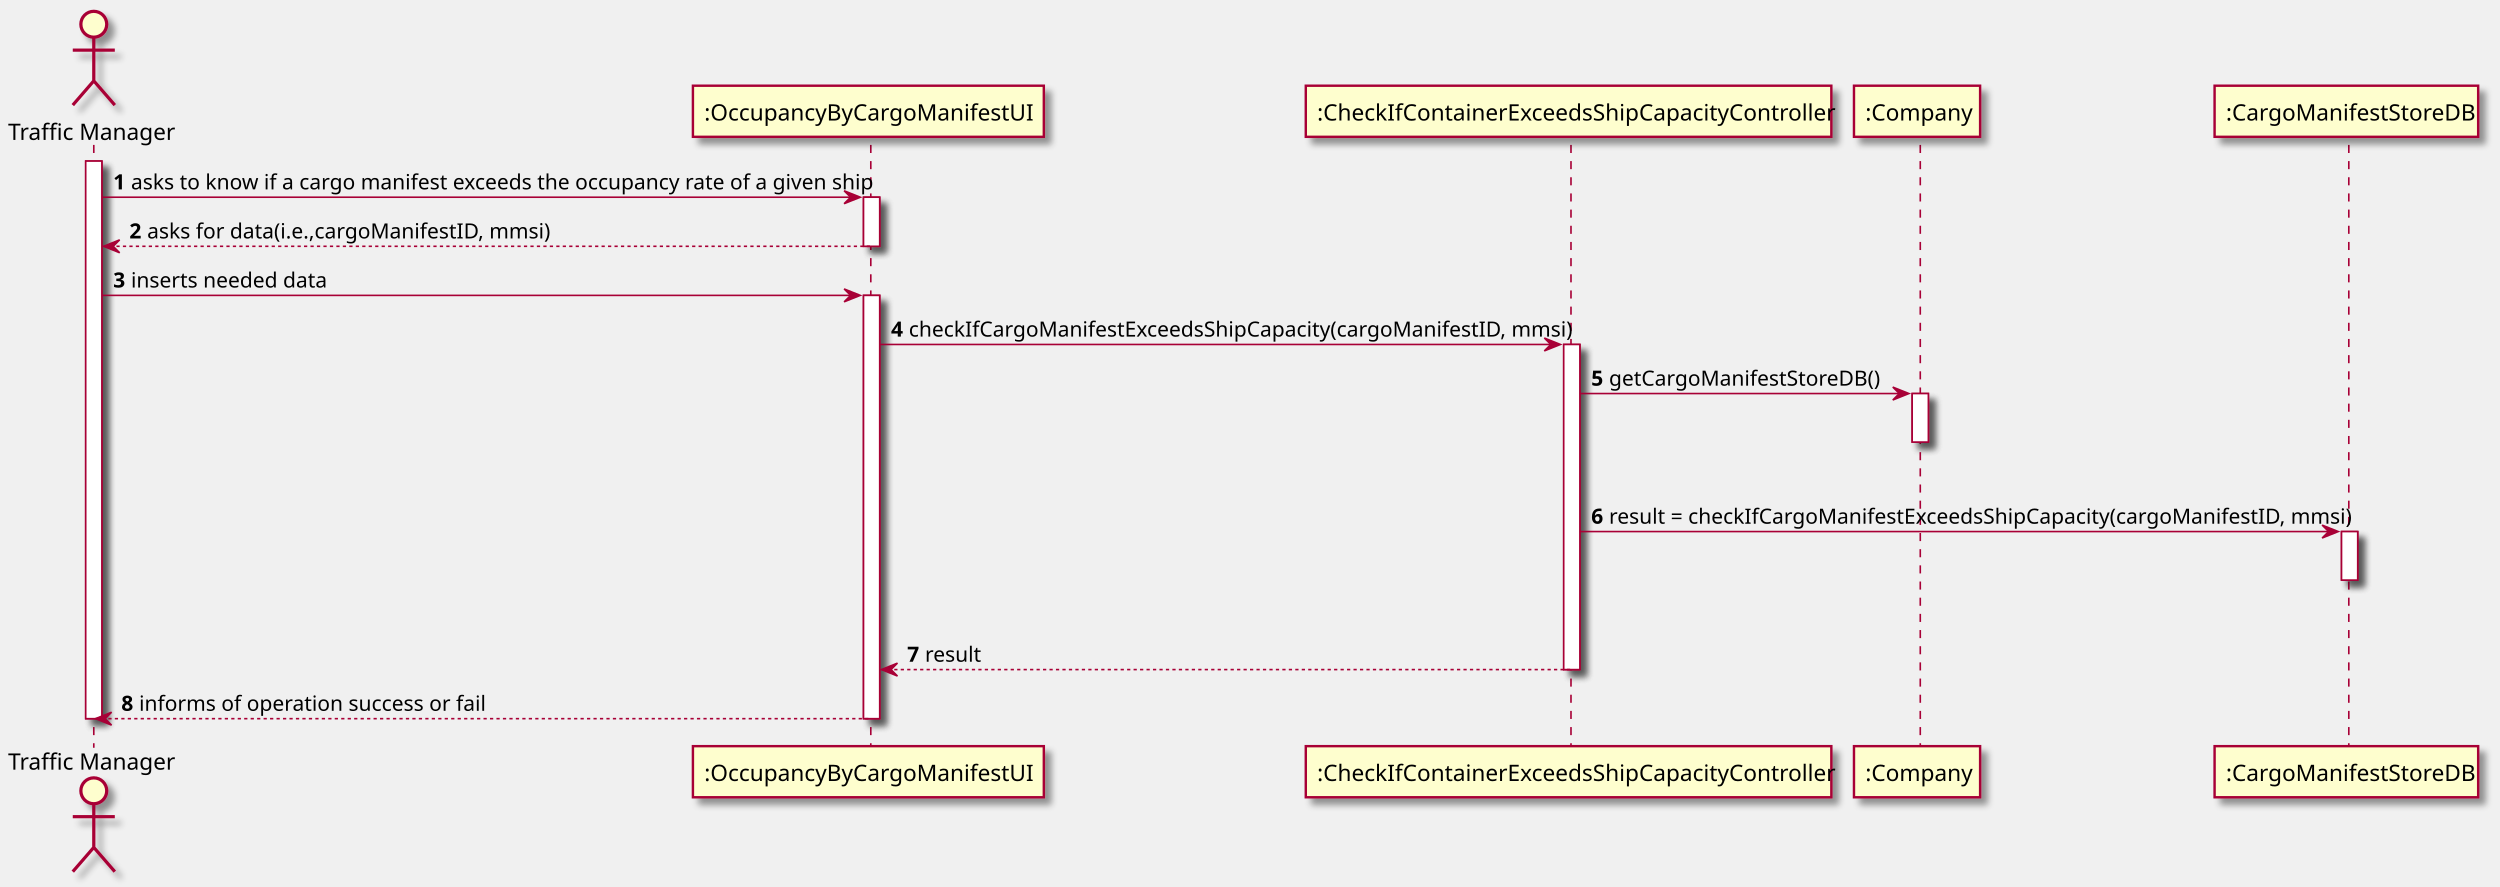
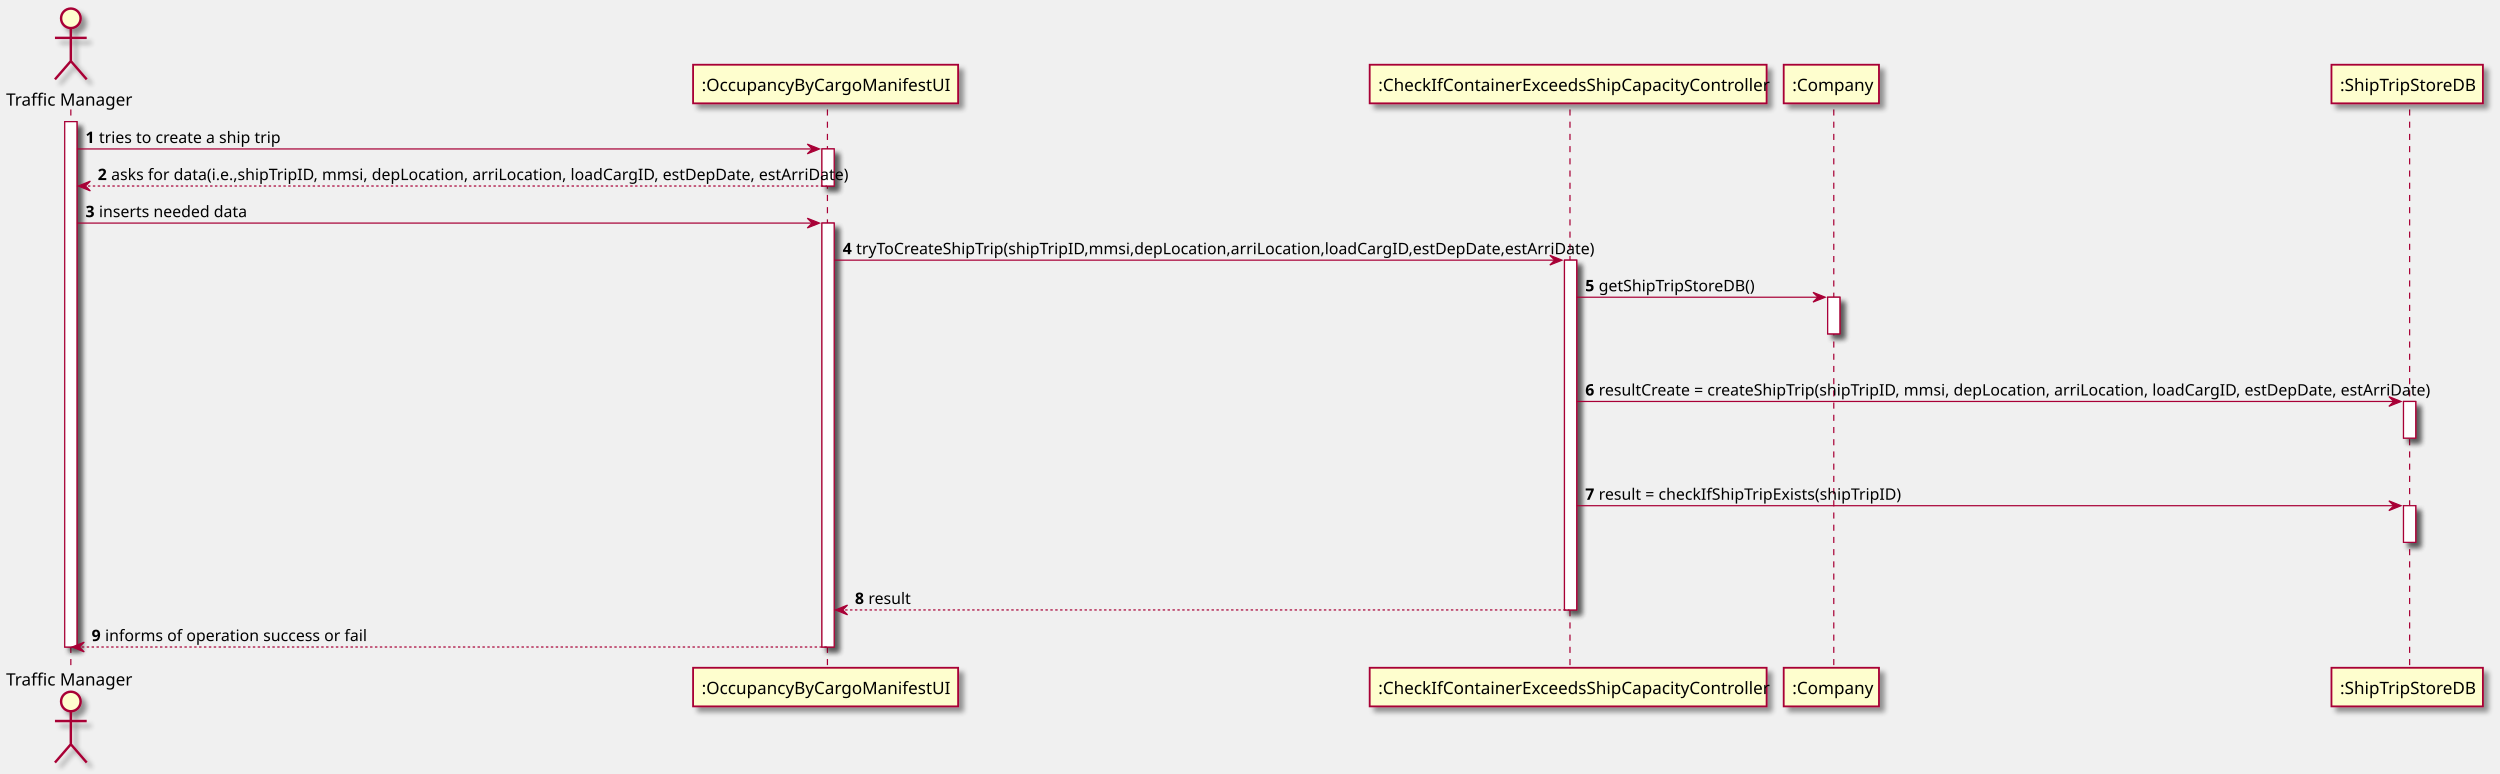
- <svg xmlns="http://www.w3.org/2000/svg" contentScriptType="application/ecmascript" contentStyleType="text/css" height="548px" preserveAspectRatio="none" style="width:1546px;height:548px;background:#FFFFFF;" version="1.1" viewBox="0 0 1546 548" width="1546px" zoomAndPan="magnify">
+ <svg xmlns="http://www.w3.org/2000/svg" contentScriptType="application/ecmascript" contentStyleType="text/css" height="633px" preserveAspectRatio="none" style="width:2047px;height:633px;background:#FFFFFF;" version="1.1" viewBox="0 0 2047 633" width="2047px" zoomAndPan="magnify">
  <defs>
-     <filter height="300%" id="f1j3sijxdrh5i0" width="300%" x="-1" y="-1">
+     <filter height="300%" id="f1albckq0x78ry" width="300%" x="-1" y="-1">
      <feGaussianBlur result="blurOut" stdDeviation="2.0" />
      <feColorMatrix in="blurOut" result="blurOut2" type="matrix" values="0 0 0 0 0 0 0 0 0 0 0 0 0 0 0 0 0 0 .4 0" />
      <feOffset dx="4.0" dy="4.0" in="blurOut2" result="blurOut3" />
      <feBlend in="SourceGraphic" in2="blurOut3" mode="normal" />
    </filter>
  </defs>
  <g>
-     <rect fill="#FFFFFF" filter="url(#f1j3sijxdrh5i0)" height="344.812" style="stroke:#A80036;stroke-width:1.0;" width="10" x="53" y="99.609" />
-     <rect fill="#FFFFFF" filter="url(#f1j3sijxdrh5i0)" height="30.352" style="stroke:#A80036;stroke-width:1.0;" width="10" x="534" y="121.961" />
-     <rect fill="#FFFFFF" filter="url(#f1j3sijxdrh5i0)" height="261.758" style="stroke:#A80036;stroke-width:1.0;" width="10" x="534" y="182.664" />
-     <rect fill="#FFFFFF" filter="url(#f1j3sijxdrh5i0)" height="201.055" style="stroke:#A80036;stroke-width:1.0;" width="10" x="967" y="213.016" />
-     <rect fill="#FFFFFF" filter="url(#f1j3sijxdrh5i0)" height="30" style="stroke:#A80036;stroke-width:1.0;" width="10" x="1182.5" y="243.367" />
-     <rect fill="#FFFFFF" filter="url(#f1j3sijxdrh5i0)" height="30" style="stroke:#A80036;stroke-width:1.0;" width="10" x="1448" y="328.719" />
-     <line style="stroke:#A80036;stroke-width:1.0;stroke-dasharray:5.0,5.0;" x1="58" x2="58" y1="89.609" y2="462.422" />
-     <line style="stroke:#A80036;stroke-width:1.0;stroke-dasharray:5.0,5.0;" x1="538.5" x2="538.5" y1="89.609" y2="462.422" />
-     <line style="stroke:#A80036;stroke-width:1.0;stroke-dasharray:5.0,5.0;" x1="971.5" x2="971.5" y1="89.609" y2="462.422" />
-     <line style="stroke:#A80036;stroke-width:1.0;stroke-dasharray:5.0,5.0;" x1="1187.5" x2="1187.5" y1="89.609" y2="462.422" />
-     <line style="stroke:#A80036;stroke-width:1.0;stroke-dasharray:5.0,5.0;" x1="1452.5" x2="1452.5" y1="89.609" y2="462.422" />
+     <rect fill="#FFFFFF" filter="url(#f1albckq0x78ry)" height="430.164" style="stroke:#A80036;stroke-width:1.0;" width="10" x="53" y="99.609" />
+     <rect fill="#FFFFFF" filter="url(#f1albckq0x78ry)" height="30.352" style="stroke:#A80036;stroke-width:1.0;" width="10" x="673" y="121.961" />
+     <rect fill="#FFFFFF" filter="url(#f1albckq0x78ry)" height="347.109" style="stroke:#A80036;stroke-width:1.0;" width="10" x="673" y="182.664" />
+     <rect fill="#FFFFFF" filter="url(#f1albckq0x78ry)" height="286.406" style="stroke:#A80036;stroke-width:1.0;" width="10" x="1281" y="213.016" />
+     <rect fill="#FFFFFF" filter="url(#f1albckq0x78ry)" height="30" style="stroke:#A80036;stroke-width:1.0;" width="10" x="1496.5" y="243.367" />
+     <rect fill="#FFFFFF" filter="url(#f1albckq0x78ry)" height="30" style="stroke:#A80036;stroke-width:1.0;" width="10" x="1968" y="328.719" />
+     <rect fill="#FFFFFF" filter="url(#f1albckq0x78ry)" height="30" style="stroke:#A80036;stroke-width:1.0;" width="10" x="1968" y="414.07" />
+     <line style="stroke:#A80036;stroke-width:1.0;stroke-dasharray:5.0,5.0;" x1="58" x2="58" y1="89.609" y2="547.773" />
+     <line style="stroke:#A80036;stroke-width:1.0;stroke-dasharray:5.0,5.0;" x1="677.5" x2="677.5" y1="89.609" y2="547.773" />
+     <line style="stroke:#A80036;stroke-width:1.0;stroke-dasharray:5.0,5.0;" x1="1285.5" x2="1285.5" y1="89.609" y2="547.773" />
+     <line style="stroke:#A80036;stroke-width:1.0;stroke-dasharray:5.0,5.0;" x1="1501.5" x2="1501.5" y1="89.609" y2="547.773" />
+     <line style="stroke:#A80036;stroke-width:1.0;stroke-dasharray:5.0,5.0;" x1="1973" x2="1973" y1="89.609" y2="547.773" />
    <text fill="#000000" font-family="sans-serif" font-size="14" lengthAdjust="spacing" textLength="100" x="5" y="86.533">Traffic Manager</text>
-     <ellipse cx="58" cy="15" fill="#FEFECE" filter="url(#f1j3sijxdrh5i0)" rx="8" ry="8" style="stroke:#A80036;stroke-width:2.0;" />
-     <path d="M58,23 L58,50 M45,31 L71,31 M58,50 L45,65 M58,50 L71,65 " fill="none" filter="url(#f1j3sijxdrh5i0)" style="stroke:#A80036;stroke-width:2.0;" />
-     <text fill="#000000" font-family="sans-serif" font-size="14" lengthAdjust="spacing" textLength="100" x="5" y="475.955">Traffic Manager</text>
-     <ellipse cx="58" cy="489.031" fill="#FEFECE" filter="url(#f1j3sijxdrh5i0)" rx="8" ry="8" style="stroke:#A80036;stroke-width:2.0;" />
-     <path d="M58,497.031 L58,524.031 M45,505.031 L71,505.031 M58,524.031 L45,539.031 M58,524.031 L71,539.031 " fill="none" filter="url(#f1j3sijxdrh5i0)" style="stroke:#A80036;stroke-width:2.0;" />
-     <rect fill="#FEFECE" filter="url(#f1j3sijxdrh5i0)" height="31.609" style="stroke:#A80036;stroke-width:1.5;" width="217" x="428.5" y="53" />
-     <text fill="#000000" font-family="sans-serif" font-size="14" lengthAdjust="spacing" textLength="195" x="435.5" y="74.533">:OccupancyByCargoManifestUI</text>
-     <rect fill="#FEFECE" filter="url(#f1j3sijxdrh5i0)" height="31.609" style="stroke:#A80036;stroke-width:1.5;" width="217" x="428.5" y="461.422" />
-     <text fill="#000000" font-family="sans-serif" font-size="14" lengthAdjust="spacing" textLength="195" x="435.5" y="482.955">:OccupancyByCargoManifestUI</text>
-     <rect fill="#FEFECE" filter="url(#f1j3sijxdrh5i0)" height="31.609" style="stroke:#A80036;stroke-width:1.5;" width="325" x="807.5" y="53" />
-     <text fill="#000000" font-family="sans-serif" font-size="14" lengthAdjust="spacing" textLength="311" x="814.5" y="74.533">:CheckIfContainerExceedsShipCapacityController</text>
-     <rect fill="#FEFECE" filter="url(#f1j3sijxdrh5i0)" height="31.609" style="stroke:#A80036;stroke-width:1.5;" width="325" x="807.5" y="461.422" />
-     <text fill="#000000" font-family="sans-serif" font-size="14" lengthAdjust="spacing" textLength="311" x="814.5" y="482.955">:CheckIfContainerExceedsShipCapacityController</text>
-     <rect fill="#FEFECE" filter="url(#f1j3sijxdrh5i0)" height="31.609" style="stroke:#A80036;stroke-width:1.5;" width="78" x="1146.5" y="53" />
-     <text fill="#000000" font-family="sans-serif" font-size="14" lengthAdjust="spacing" textLength="64" x="1153.5" y="74.533">:Company</text>
-     <rect fill="#FEFECE" filter="url(#f1j3sijxdrh5i0)" height="31.609" style="stroke:#A80036;stroke-width:1.5;" width="78" x="1146.5" y="461.422" />
-     <text fill="#000000" font-family="sans-serif" font-size="14" lengthAdjust="spacing" textLength="64" x="1153.5" y="482.955">:Company</text>
-     <rect fill="#FEFECE" filter="url(#f1j3sijxdrh5i0)" height="31.609" style="stroke:#A80036;stroke-width:1.5;" width="163" x="1369.5" y="53" />
-     <text fill="#000000" font-family="sans-serif" font-size="14" lengthAdjust="spacing" textLength="149" x="1376.5" y="74.533">:CargoManifestStoreDB</text>
-     <rect fill="#FEFECE" filter="url(#f1j3sijxdrh5i0)" height="31.609" style="stroke:#A80036;stroke-width:1.5;" width="163" x="1369.5" y="461.422" />
-     <text fill="#000000" font-family="sans-serif" font-size="14" lengthAdjust="spacing" textLength="149" x="1376.5" y="482.955">:CargoManifestStoreDB</text>
-     <rect fill="#FFFFFF" filter="url(#f1j3sijxdrh5i0)" height="344.812" style="stroke:#A80036;stroke-width:1.0;" width="10" x="53" y="99.609" />
-     <rect fill="#FFFFFF" filter="url(#f1j3sijxdrh5i0)" height="30.352" style="stroke:#A80036;stroke-width:1.0;" width="10" x="534" y="121.961" />
-     <rect fill="#FFFFFF" filter="url(#f1j3sijxdrh5i0)" height="261.758" style="stroke:#A80036;stroke-width:1.0;" width="10" x="534" y="182.664" />
-     <rect fill="#FFFFFF" filter="url(#f1j3sijxdrh5i0)" height="201.055" style="stroke:#A80036;stroke-width:1.0;" width="10" x="967" y="213.016" />
-     <rect fill="#FFFFFF" filter="url(#f1j3sijxdrh5i0)" height="30" style="stroke:#A80036;stroke-width:1.0;" width="10" x="1182.5" y="243.367" />
-     <rect fill="#FFFFFF" filter="url(#f1j3sijxdrh5i0)" height="30" style="stroke:#A80036;stroke-width:1.0;" width="10" x="1448" y="328.719" />
-     <polygon fill="#A80036" points="522,117.961,532,121.961,522,125.961,526,121.961" style="stroke:#A80036;stroke-width:1.0;" />
-     <line style="stroke:#A80036;stroke-width:1.0;" x1="63" x2="528" y1="121.961" y2="121.961" />
+     <ellipse cx="58" cy="15" fill="#FEFECE" filter="url(#f1albckq0x78ry)" rx="8" ry="8" style="stroke:#A80036;stroke-width:2.0;" />
+     <path d="M58,23 L58,50 M45,31 L71,31 M58,50 L45,65 M58,50 L71,65 " fill="none" filter="url(#f1albckq0x78ry)" style="stroke:#A80036;stroke-width:2.0;" />
+     <text fill="#000000" font-family="sans-serif" font-size="14" lengthAdjust="spacing" textLength="100" x="5" y="561.307">Traffic Manager</text>
+     <ellipse cx="58" cy="574.383" fill="#FEFECE" filter="url(#f1albckq0x78ry)" rx="8" ry="8" style="stroke:#A80036;stroke-width:2.0;" />
+     <path d="M58,582.383 L58,609.383 M45,590.383 L71,590.383 M58,609.383 L45,624.383 M58,609.383 L71,624.383 " fill="none" filter="url(#f1albckq0x78ry)" style="stroke:#A80036;stroke-width:2.0;" />
+     <rect fill="#FEFECE" filter="url(#f1albckq0x78ry)" height="31.609" style="stroke:#A80036;stroke-width:1.5;" width="217" x="567.5" y="53" />
+     <text fill="#000000" font-family="sans-serif" font-size="14" lengthAdjust="spacing" textLength="195" x="574.5" y="74.533">:OccupancyByCargoManifestUI</text>
+     <rect fill="#FEFECE" filter="url(#f1albckq0x78ry)" height="31.609" style="stroke:#A80036;stroke-width:1.5;" width="217" x="567.5" y="546.773" />
+     <text fill="#000000" font-family="sans-serif" font-size="14" lengthAdjust="spacing" textLength="195" x="574.5" y="568.307">:OccupancyByCargoManifestUI</text>
+     <rect fill="#FEFECE" filter="url(#f1albckq0x78ry)" height="31.609" style="stroke:#A80036;stroke-width:1.5;" width="325" x="1121.5" y="53" />
+     <text fill="#000000" font-family="sans-serif" font-size="14" lengthAdjust="spacing" textLength="311" x="1128.5" y="74.533">:CheckIfContainerExceedsShipCapacityController</text>
+     <rect fill="#FEFECE" filter="url(#f1albckq0x78ry)" height="31.609" style="stroke:#A80036;stroke-width:1.5;" width="325" x="1121.5" y="546.773" />
+     <text fill="#000000" font-family="sans-serif" font-size="14" lengthAdjust="spacing" textLength="311" x="1128.5" y="568.307">:CheckIfContainerExceedsShipCapacityController</text>
+     <rect fill="#FEFECE" filter="url(#f1albckq0x78ry)" height="31.609" style="stroke:#A80036;stroke-width:1.5;" width="78" x="1460.5" y="53" />
+     <text fill="#000000" font-family="sans-serif" font-size="14" lengthAdjust="spacing" textLength="64" x="1467.5" y="74.533">:Company</text>
+     <rect fill="#FEFECE" filter="url(#f1albckq0x78ry)" height="31.609" style="stroke:#A80036;stroke-width:1.5;" width="78" x="1460.5" y="546.773" />
+     <text fill="#000000" font-family="sans-serif" font-size="14" lengthAdjust="spacing" textLength="64" x="1467.5" y="568.307">:Company</text>
+     <rect fill="#FEFECE" filter="url(#f1albckq0x78ry)" height="31.609" style="stroke:#A80036;stroke-width:1.5;" width="124" x="1909" y="53" />
+     <text fill="#000000" font-family="sans-serif" font-size="14" lengthAdjust="spacing" textLength="110" x="1916" y="74.533">:ShipTripStoreDB</text>
+     <rect fill="#FEFECE" filter="url(#f1albckq0x78ry)" height="31.609" style="stroke:#A80036;stroke-width:1.5;" width="124" x="1909" y="546.773" />
+     <text fill="#000000" font-family="sans-serif" font-size="14" lengthAdjust="spacing" textLength="110" x="1916" y="568.307">:ShipTripStoreDB</text>
+     <rect fill="#FFFFFF" filter="url(#f1albckq0x78ry)" height="430.164" style="stroke:#A80036;stroke-width:1.0;" width="10" x="53" y="99.609" />
+     <rect fill="#FFFFFF" filter="url(#f1albckq0x78ry)" height="30.352" style="stroke:#A80036;stroke-width:1.0;" width="10" x="673" y="121.961" />
+     <rect fill="#FFFFFF" filter="url(#f1albckq0x78ry)" height="347.109" style="stroke:#A80036;stroke-width:1.0;" width="10" x="673" y="182.664" />
+     <rect fill="#FFFFFF" filter="url(#f1albckq0x78ry)" height="286.406" style="stroke:#A80036;stroke-width:1.0;" width="10" x="1281" y="213.016" />
+     <rect fill="#FFFFFF" filter="url(#f1albckq0x78ry)" height="30" style="stroke:#A80036;stroke-width:1.0;" width="10" x="1496.5" y="243.367" />
+     <rect fill="#FFFFFF" filter="url(#f1albckq0x78ry)" height="30" style="stroke:#A80036;stroke-width:1.0;" width="10" x="1968" y="328.719" />
+     <rect fill="#FFFFFF" filter="url(#f1albckq0x78ry)" height="30" style="stroke:#A80036;stroke-width:1.0;" width="10" x="1968" y="414.07" />
+     <polygon fill="#A80036" points="661,117.961,671,121.961,661,125.961,665,121.961" style="stroke:#A80036;stroke-width:1.0;" />
+     <line style="stroke:#A80036;stroke-width:1.0;" x1="63" x2="667" y1="121.961" y2="121.961" />
    <text fill="#000000" font-family="sans-serif" font-size="13" font-weight="bold" lengthAdjust="spacing" textLength="7" x="70" y="117.105">1</text>
-     <text fill="#000000" font-family="sans-serif" font-size="13" lengthAdjust="spacing" textLength="441" x="81" y="117.105">asks to know if a cargo manifest exceeds the occupancy rate of a given ship</text>
+     <text fill="#000000" font-family="sans-serif" font-size="13" lengthAdjust="spacing" textLength="141" x="81" y="117.105">tries to create a ship trip</text>
    <polygon fill="#A80036" points="74,148.312,64,152.312,74,156.312,70,152.312" style="stroke:#A80036;stroke-width:1.0;" />
-     <line style="stroke:#A80036;stroke-width:1.0;stroke-dasharray:2.0,2.0;" x1="68" x2="538" y1="152.312" y2="152.312" />
+     <line style="stroke:#A80036;stroke-width:1.0;stroke-dasharray:2.0,2.0;" x1="68" x2="677" y1="152.312" y2="152.312" />
    <text fill="#000000" font-family="sans-serif" font-size="13" font-weight="bold" lengthAdjust="spacing" textLength="7" x="80" y="147.456">2</text>
-     <text fill="#000000" font-family="sans-serif" font-size="13" lengthAdjust="spacing" textLength="238" x="91" y="147.456">asks for data(i.e.,cargoManifestID, mmsi)</text>
-     <polygon fill="#A80036" points="522,178.664,532,182.664,522,186.664,526,182.664" style="stroke:#A80036;stroke-width:1.0;" />
-     <line style="stroke:#A80036;stroke-width:1.0;" x1="63" x2="528" y1="182.664" y2="182.664" />
+     <text fill="#000000" font-family="sans-serif" font-size="13" lengthAdjust="spacing" textLength="575" x="91" y="147.456">asks for data(i.e.,shipTripID, mmsi, depLocation, arriLocation, loadCargID, estDepDate, estArriDate)</text>
+     <polygon fill="#A80036" points="661,178.664,671,182.664,661,186.664,665,182.664" style="stroke:#A80036;stroke-width:1.0;" />
+     <line style="stroke:#A80036;stroke-width:1.0;" x1="63" x2="667" y1="182.664" y2="182.664" />
    <text fill="#000000" font-family="sans-serif" font-size="13" font-weight="bold" lengthAdjust="spacing" textLength="7" x="70" y="177.808">3</text>
    <text fill="#000000" font-family="sans-serif" font-size="13" lengthAdjust="spacing" textLength="114" x="81" y="177.808">inserts needed data</text>
-     <polygon fill="#A80036" points="955,209.016,965,213.016,955,217.016,959,213.016" style="stroke:#A80036;stroke-width:1.0;" />
-     <line style="stroke:#A80036;stroke-width:1.0;" x1="544" x2="961" y1="213.016" y2="213.016" />
-     <text fill="#000000" font-family="sans-serif" font-size="13" font-weight="bold" lengthAdjust="spacing" textLength="7" x="551" y="208.159">4</text>
-     <text fill="#000000" font-family="sans-serif" font-size="13" lengthAdjust="spacing" textLength="393" x="562" y="208.159">checkIfCargoManifestExceedsShipCapacity(cargoManifestID, mmsi)</text>
-     <polygon fill="#A80036" points="1170.5,239.367,1180.5,243.367,1170.5,247.367,1174.5,243.367" style="stroke:#A80036;stroke-width:1.0;" />
-     <line style="stroke:#A80036;stroke-width:1.0;" x1="977" x2="1176.5" y1="243.367" y2="243.367" />
-     <text fill="#000000" font-family="sans-serif" font-size="13" font-weight="bold" lengthAdjust="spacing" textLength="7" x="984" y="238.511">5</text>
-     <text fill="#000000" font-family="sans-serif" font-size="13" lengthAdjust="spacing" textLength="158" x="995" y="238.511">getCargoManifestStoreDB()</text>
-     <polygon fill="#A80036" points="1436,324.719,1446,328.719,1436,332.719,1440,328.719" style="stroke:#A80036;stroke-width:1.0;" />
-     <line style="stroke:#A80036;stroke-width:1.0;" x1="977" x2="1442" y1="328.719" y2="328.719" />
-     <text fill="#000000" font-family="sans-serif" font-size="13" font-weight="bold" lengthAdjust="spacing" textLength="7" x="984" y="323.862">6</text>
-     <text fill="#000000" font-family="sans-serif" font-size="13" lengthAdjust="spacing" textLength="441" x="995" y="323.862">result = checkIfCargoManifestExceedsShipCapacity(cargoManifestID, mmsi)</text>
-     <polygon fill="#A80036" points="555,410.07,545,414.07,555,418.07,551,414.07" style="stroke:#A80036;stroke-width:1.0;" />
-     <line style="stroke:#A80036;stroke-width:1.0;stroke-dasharray:2.0,2.0;" x1="549" x2="971" y1="414.07" y2="414.07" />
-     <text fill="#000000" font-family="sans-serif" font-size="13" font-weight="bold" lengthAdjust="spacing" textLength="7" x="561" y="409.214">7</text>
-     <text fill="#000000" font-family="sans-serif" font-size="13" lengthAdjust="spacing" textLength="32" x="572" y="409.214">result</text>
-     <polygon fill="#A80036" points="69,440.422,59,444.422,69,448.422,65,444.422" style="stroke:#A80036;stroke-width:1.0;" />
-     <line style="stroke:#A80036;stroke-width:1.0;stroke-dasharray:2.0,2.0;" x1="63" x2="538" y1="444.422" y2="444.422" />
-     <text fill="#000000" font-family="sans-serif" font-size="13" font-weight="bold" lengthAdjust="spacing" textLength="7" x="75" y="439.565">8</text>
-     <text fill="#000000" font-family="sans-serif" font-size="13" lengthAdjust="spacing" textLength="201" x="86" y="439.565">informs of operation success or fail</text>
+     <polygon fill="#A80036" points="1269,209.016,1279,213.016,1269,217.016,1273,213.016" style="stroke:#A80036;stroke-width:1.0;" />
+     <line style="stroke:#A80036;stroke-width:1.0;" x1="683" x2="1275" y1="213.016" y2="213.016" />
+     <text fill="#000000" font-family="sans-serif" font-size="13" font-weight="bold" lengthAdjust="spacing" textLength="7" x="690" y="208.159">4</text>
+     <text fill="#000000" font-family="sans-serif" font-size="13" lengthAdjust="spacing" textLength="568" x="701" y="208.159">tryToCreateShipTrip(shipTripID,mmsi,depLocation,arriLocation,loadCargID,estDepDate,estArriDate)</text>
+     <polygon fill="#A80036" points="1484.5,239.367,1494.5,243.367,1484.5,247.367,1488.5,243.367" style="stroke:#A80036;stroke-width:1.0;" />
+     <line style="stroke:#A80036;stroke-width:1.0;" x1="1291" x2="1490.5" y1="243.367" y2="243.367" />
+     <text fill="#000000" font-family="sans-serif" font-size="13" font-weight="bold" lengthAdjust="spacing" textLength="7" x="1298" y="238.511">5</text>
+     <text fill="#000000" font-family="sans-serif" font-size="13" lengthAdjust="spacing" textLength="122" x="1309" y="238.511">getShipTripStoreDB()</text>
+     <polygon fill="#A80036" points="1956,324.719,1966,328.719,1956,332.719,1960,328.719" style="stroke:#A80036;stroke-width:1.0;" />
+     <line style="stroke:#A80036;stroke-width:1.0;" x1="1291" x2="1962" y1="328.719" y2="328.719" />
+     <text fill="#000000" font-family="sans-serif" font-size="13" font-weight="bold" lengthAdjust="spacing" textLength="7" x="1298" y="323.862">6</text>
+     <text fill="#000000" font-family="sans-serif" font-size="13" lengthAdjust="spacing" textLength="647" x="1309" y="323.862">resultCreate = createShipTrip(shipTripID, mmsi, depLocation, arriLocation, loadCargID, estDepDate, estArriDate)</text>
+     <polygon fill="#A80036" points="1956,410.07,1966,414.07,1956,418.07,1960,414.07" style="stroke:#A80036;stroke-width:1.0;" />
+     <line style="stroke:#A80036;stroke-width:1.0;" x1="1291" x2="1962" y1="414.07" y2="414.07" />
+     <text fill="#000000" font-family="sans-serif" font-size="13" font-weight="bold" lengthAdjust="spacing" textLength="7" x="1298" y="409.214">7</text>
+     <text fill="#000000" font-family="sans-serif" font-size="13" lengthAdjust="spacing" textLength="238" x="1309" y="409.214">result = checkIfShipTripExists(shipTripID)</text>
+     <polygon fill="#A80036" points="694,495.422,684,499.422,694,503.422,690,499.422" style="stroke:#A80036;stroke-width:1.0;" />
+     <line style="stroke:#A80036;stroke-width:1.0;stroke-dasharray:2.0,2.0;" x1="688" x2="1285" y1="499.422" y2="499.422" />
+     <text fill="#000000" font-family="sans-serif" font-size="13" font-weight="bold" lengthAdjust="spacing" textLength="7" x="700" y="494.565">8</text>
+     <text fill="#000000" font-family="sans-serif" font-size="13" lengthAdjust="spacing" textLength="32" x="711" y="494.565">result</text>
+     <polygon fill="#A80036" points="69,525.773,59,529.773,69,533.773,65,529.773" style="stroke:#A80036;stroke-width:1.0;" />
+     <line style="stroke:#A80036;stroke-width:1.0;stroke-dasharray:2.0,2.0;" x1="63" x2="677" y1="529.773" y2="529.773" />
+     <text fill="#000000" font-family="sans-serif" font-size="13" font-weight="bold" lengthAdjust="spacing" textLength="7" x="75" y="524.917">9</text>
+     <text fill="#000000" font-family="sans-serif" font-size="13" lengthAdjust="spacing" textLength="201" x="86" y="524.917">informs of operation success or fail</text>
  </g>
</svg>
